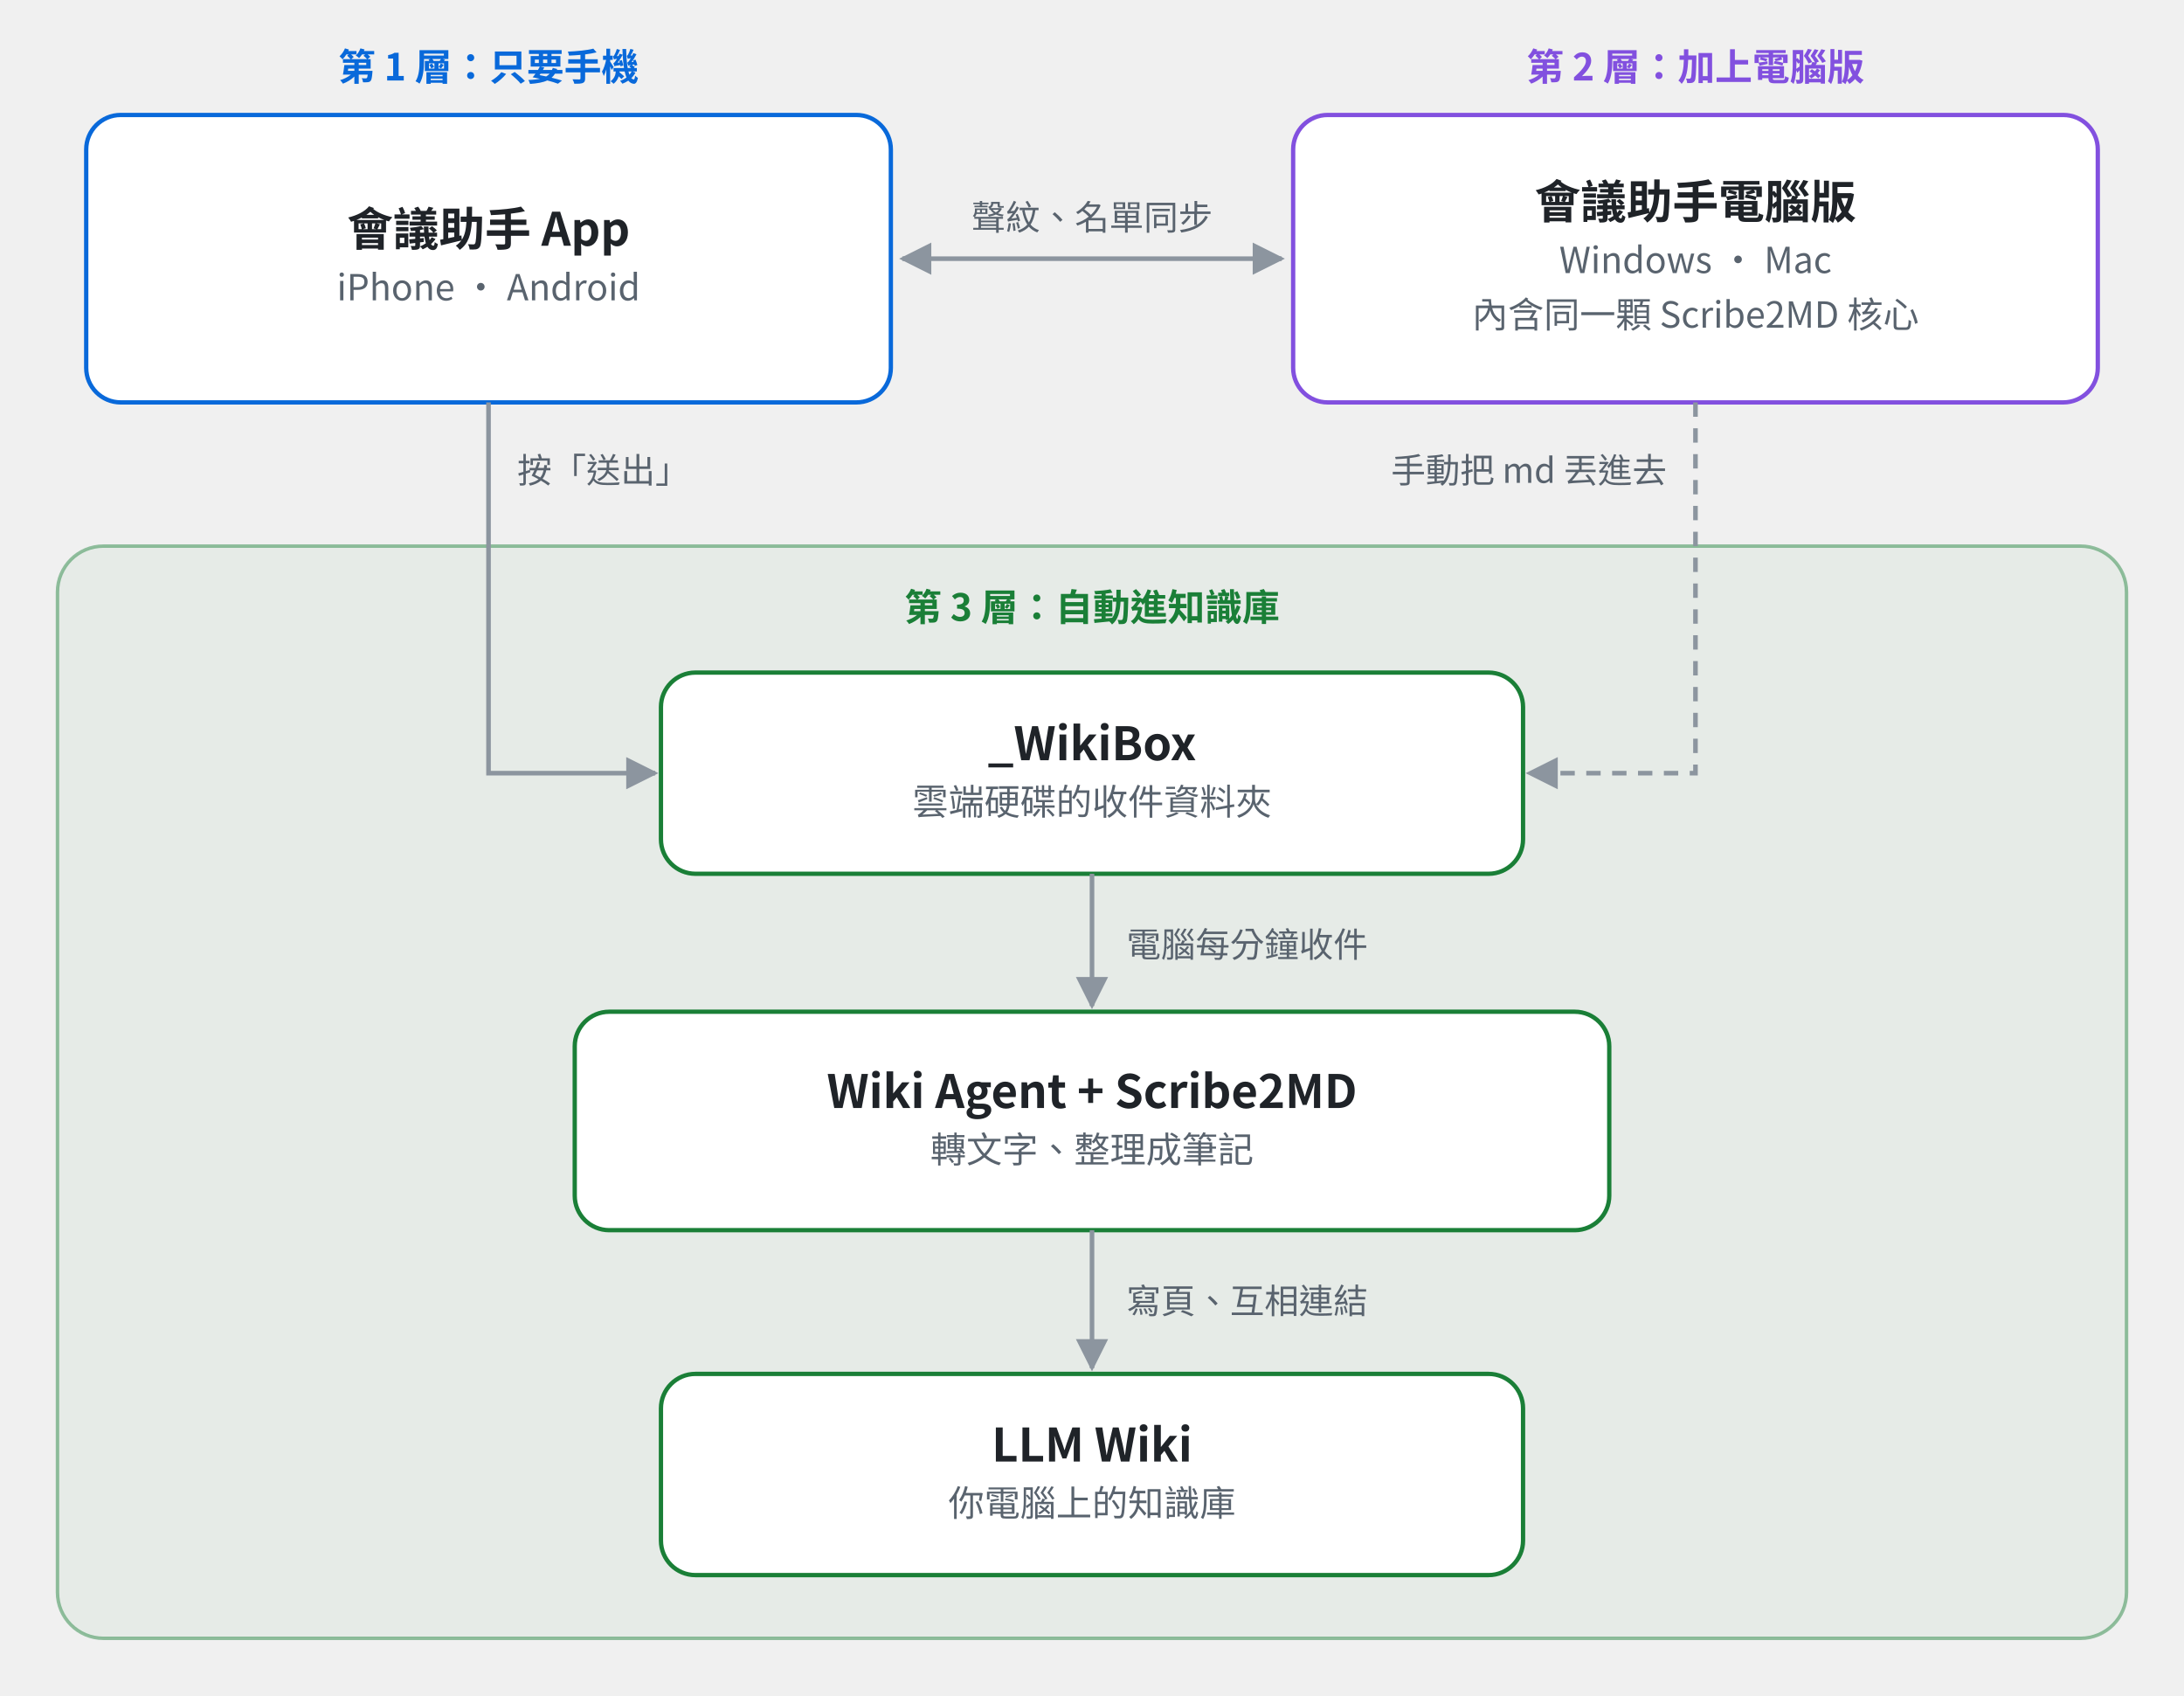
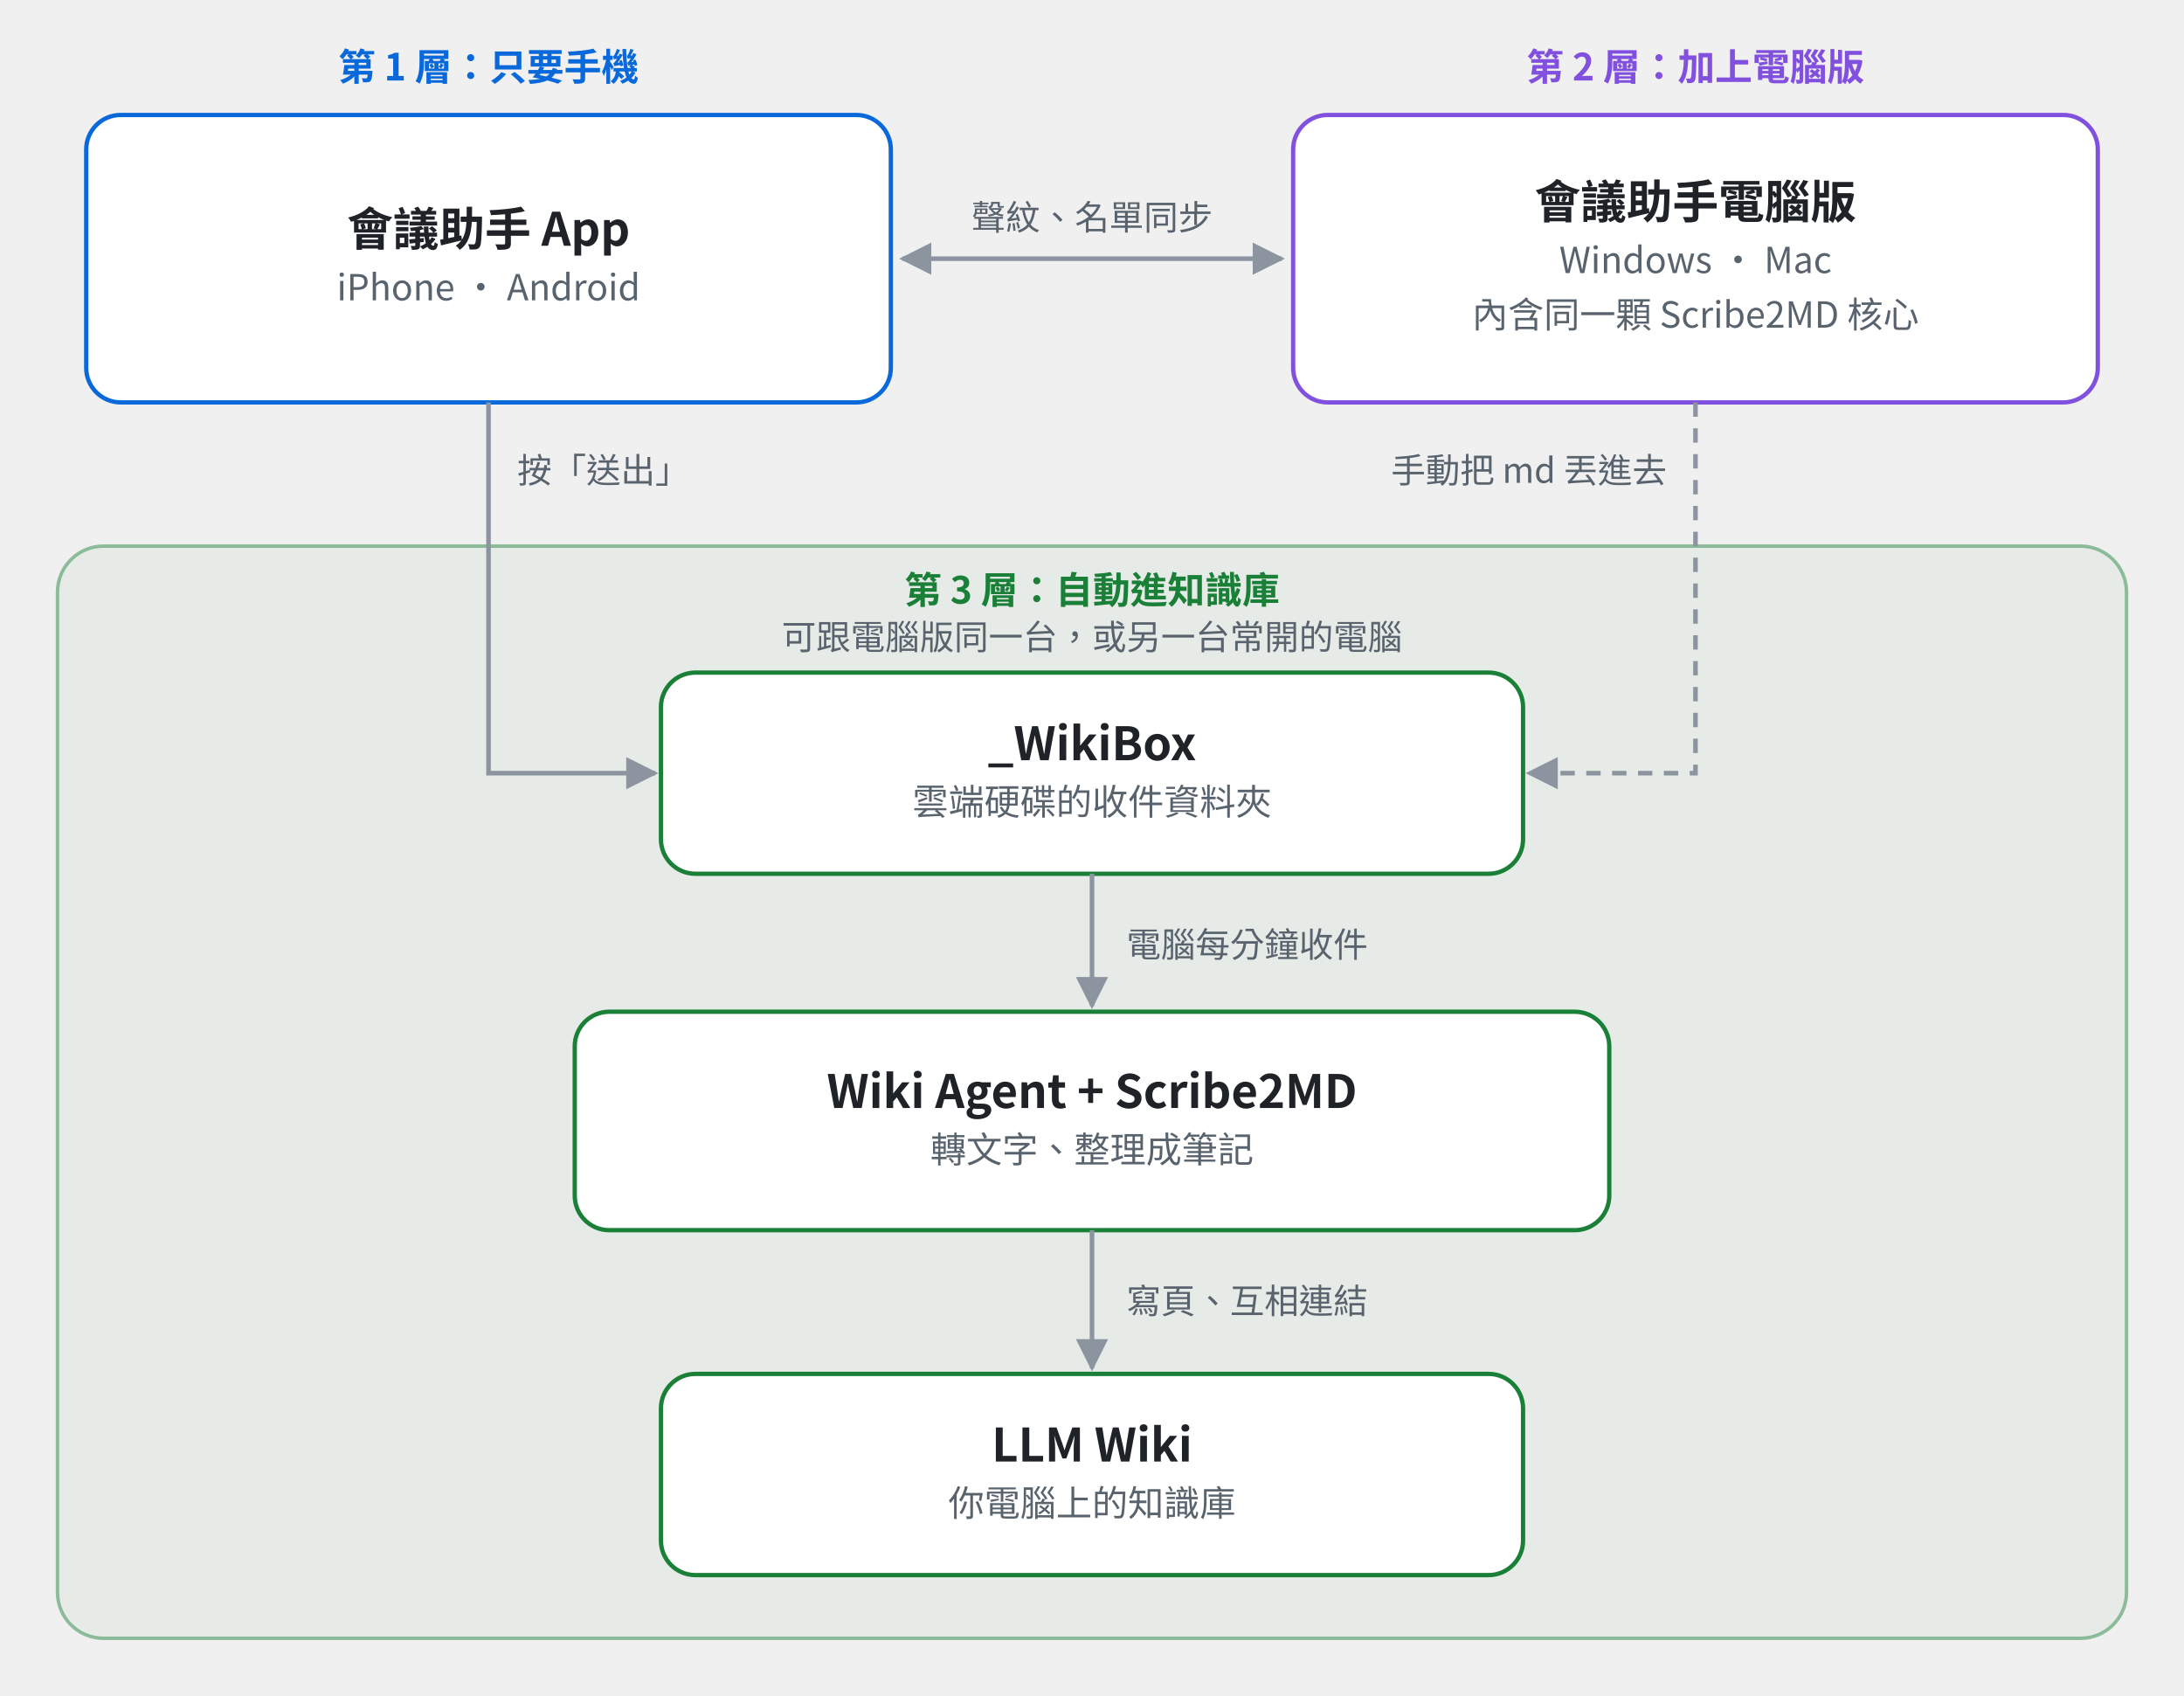
<svg xmlns="http://www.w3.org/2000/svg" viewBox="0 0 760 590" width="760" height="590" role="img" aria-labelledby="title" xml:lang="zh-Hant" font-family="'PingFang TC','Microsoft JhengHei','Noto Sans CJK TC',-apple-system,'Segoe UI',sans-serif">
  <style>
.card{fill:#ffffff;stroke-width:1.5}
.t{fill:#1f2328;font-weight:600;font-size:16px}
.s{fill:#59636e;font-size:12.5px}
.lbl{fill:#59636e;font-size:12px}
.cap{font-weight:600;font-size:13px}
.line{stroke:#8c959f;stroke-width:1.6;fill:none}
.dash{stroke-dasharray:5 4}
.head{fill:#8c959f}
.k1{stroke:#0969da}.f1{fill:#0969da}
.k2{stroke:#8250df}.f2{fill:#8250df}
.k3{stroke:#1a7f37}.f3{fill:#1a7f37}
.group{fill:#1a7f37;fill-opacity:.05;stroke:#1a7f37;stroke-opacity:.45;stroke-width:1.2}
@media (prefers-color-scheme: dark){
.card{fill:#151b23}
.t{fill:#f0f6fc}
.s,.lbl{fill:#9198a1}
.line{stroke:#656c76}.head{fill:#656c76}
.k1{stroke:#4493f8}.f1{fill:#4493f8}
.k2{stroke:#ab7df8}.f2{fill:#ab7df8}
.k3{stroke:#3fb950}.f3{fill:#3fb950}
.group{fill:#3fb950;fill-opacity:.07;stroke:#3fb950;stroke-opacity:.5}
}
</style>
  <defs>
    <marker id="a" viewBox="0 0 10 10" refX="9" refY="5" markerWidth="7" markerHeight="7" orient="auto-start-reverse">
      <path d="M0 0 L10 5 L0 10 z" class="head" />
    </marker>
  </defs>
  <rect x="20" y="190" width="720" height="380" rx="16" class="group" />
  <text x="170.0" y="28" class="cap f1" text-anchor="middle">第 1 層：只要手機</text>
  <text x="590.0" y="28" class="cap f2" text-anchor="middle">第 2 層：加上電腦版</text>
-   <text x="380.0" y="216" class="cap f3" text-anchor="middle">第 3 層：自動進知識庫</text>
+   <text x="380.0" y="210" class="cap f3" text-anchor="middle">第 3 層：自動進知識庫</text>
+   <text x="380.0" y="226" class="lbl" text-anchor="middle">可跟電腦版同一台，或另一台常開的電腦</text>
  <rect x="30" y="40" width="280" height="100" rx="12" class="card k1" />
  <text x="170.0" y="85.5" class="t" text-anchor="middle">會議助手 App</text>
  <text x="170.0" y="104.5" class="s" text-anchor="middle">iPhone · Android</text>
  <rect x="450" y="40" width="280" height="100" rx="12" class="card k2" />
  <text x="590.0" y="76.0" class="t" text-anchor="middle">會議助手電腦版</text>
  <text x="590.0" y="95.0" class="s" text-anchor="middle">Windows · Mac</text>
  <text x="590.0" y="114.0" class="s" text-anchor="middle">內含同一顆 Scribe2MD 核心</text>
  <path d="M314 90.0 H446" class="line" marker-start="url(#a)" marker-end="url(#a)" />
  <text x="380.0" y="80.0" class="lbl" text-anchor="middle">聲紋、名單同步</text>
  <path d="M170 140 V269.0 H228" class="line" marker-end="url(#a)" />
  <text x="180" y="168" class="lbl" text-anchor="start">按「送出」</text>
  <path d="M590 140 V269.0 H532" class="line dash" marker-end="url(#a)" />
  <text x="580" y="168" class="lbl" text-anchor="end">手動把 md 丟進去</text>
  <rect x="230" y="234" width="300" height="70" rx="12" class="card k3" />
  <text x="380.0" y="264.5" class="t" text-anchor="middle">_WikiBox</text>
  <text x="380.0" y="283.5" class="s" text-anchor="middle">雲端硬碟的收件資料夾</text>
  <path d="M380.0 304 V350" class="line" marker-end="url(#a)" />
  <text x="392.0" y="333" class="lbl" text-anchor="start">電腦每分鐘收件</text>
  <rect x="200" y="352" width="360" height="76" rx="12" class="card k3" />
  <text x="380.0" y="385.5" class="t" text-anchor="middle">Wiki Agent + Scribe2MD</text>
  <text x="380.0" y="404.5" class="s" text-anchor="middle">轉文字、整理成筆記</text>
  <path d="M380.0 428 V476" class="line" marker-end="url(#a)" />
  <text x="392.0" y="457" class="lbl" text-anchor="start">寫頁、互相連結</text>
  <rect x="230" y="478" width="300" height="70" rx="12" class="card k3" />
  <text x="380.0" y="508.5" class="t" text-anchor="middle">LLM Wiki</text>
  <text x="380.0" y="527.5" class="s" text-anchor="middle">你電腦上的知識庫</text>
</svg>
